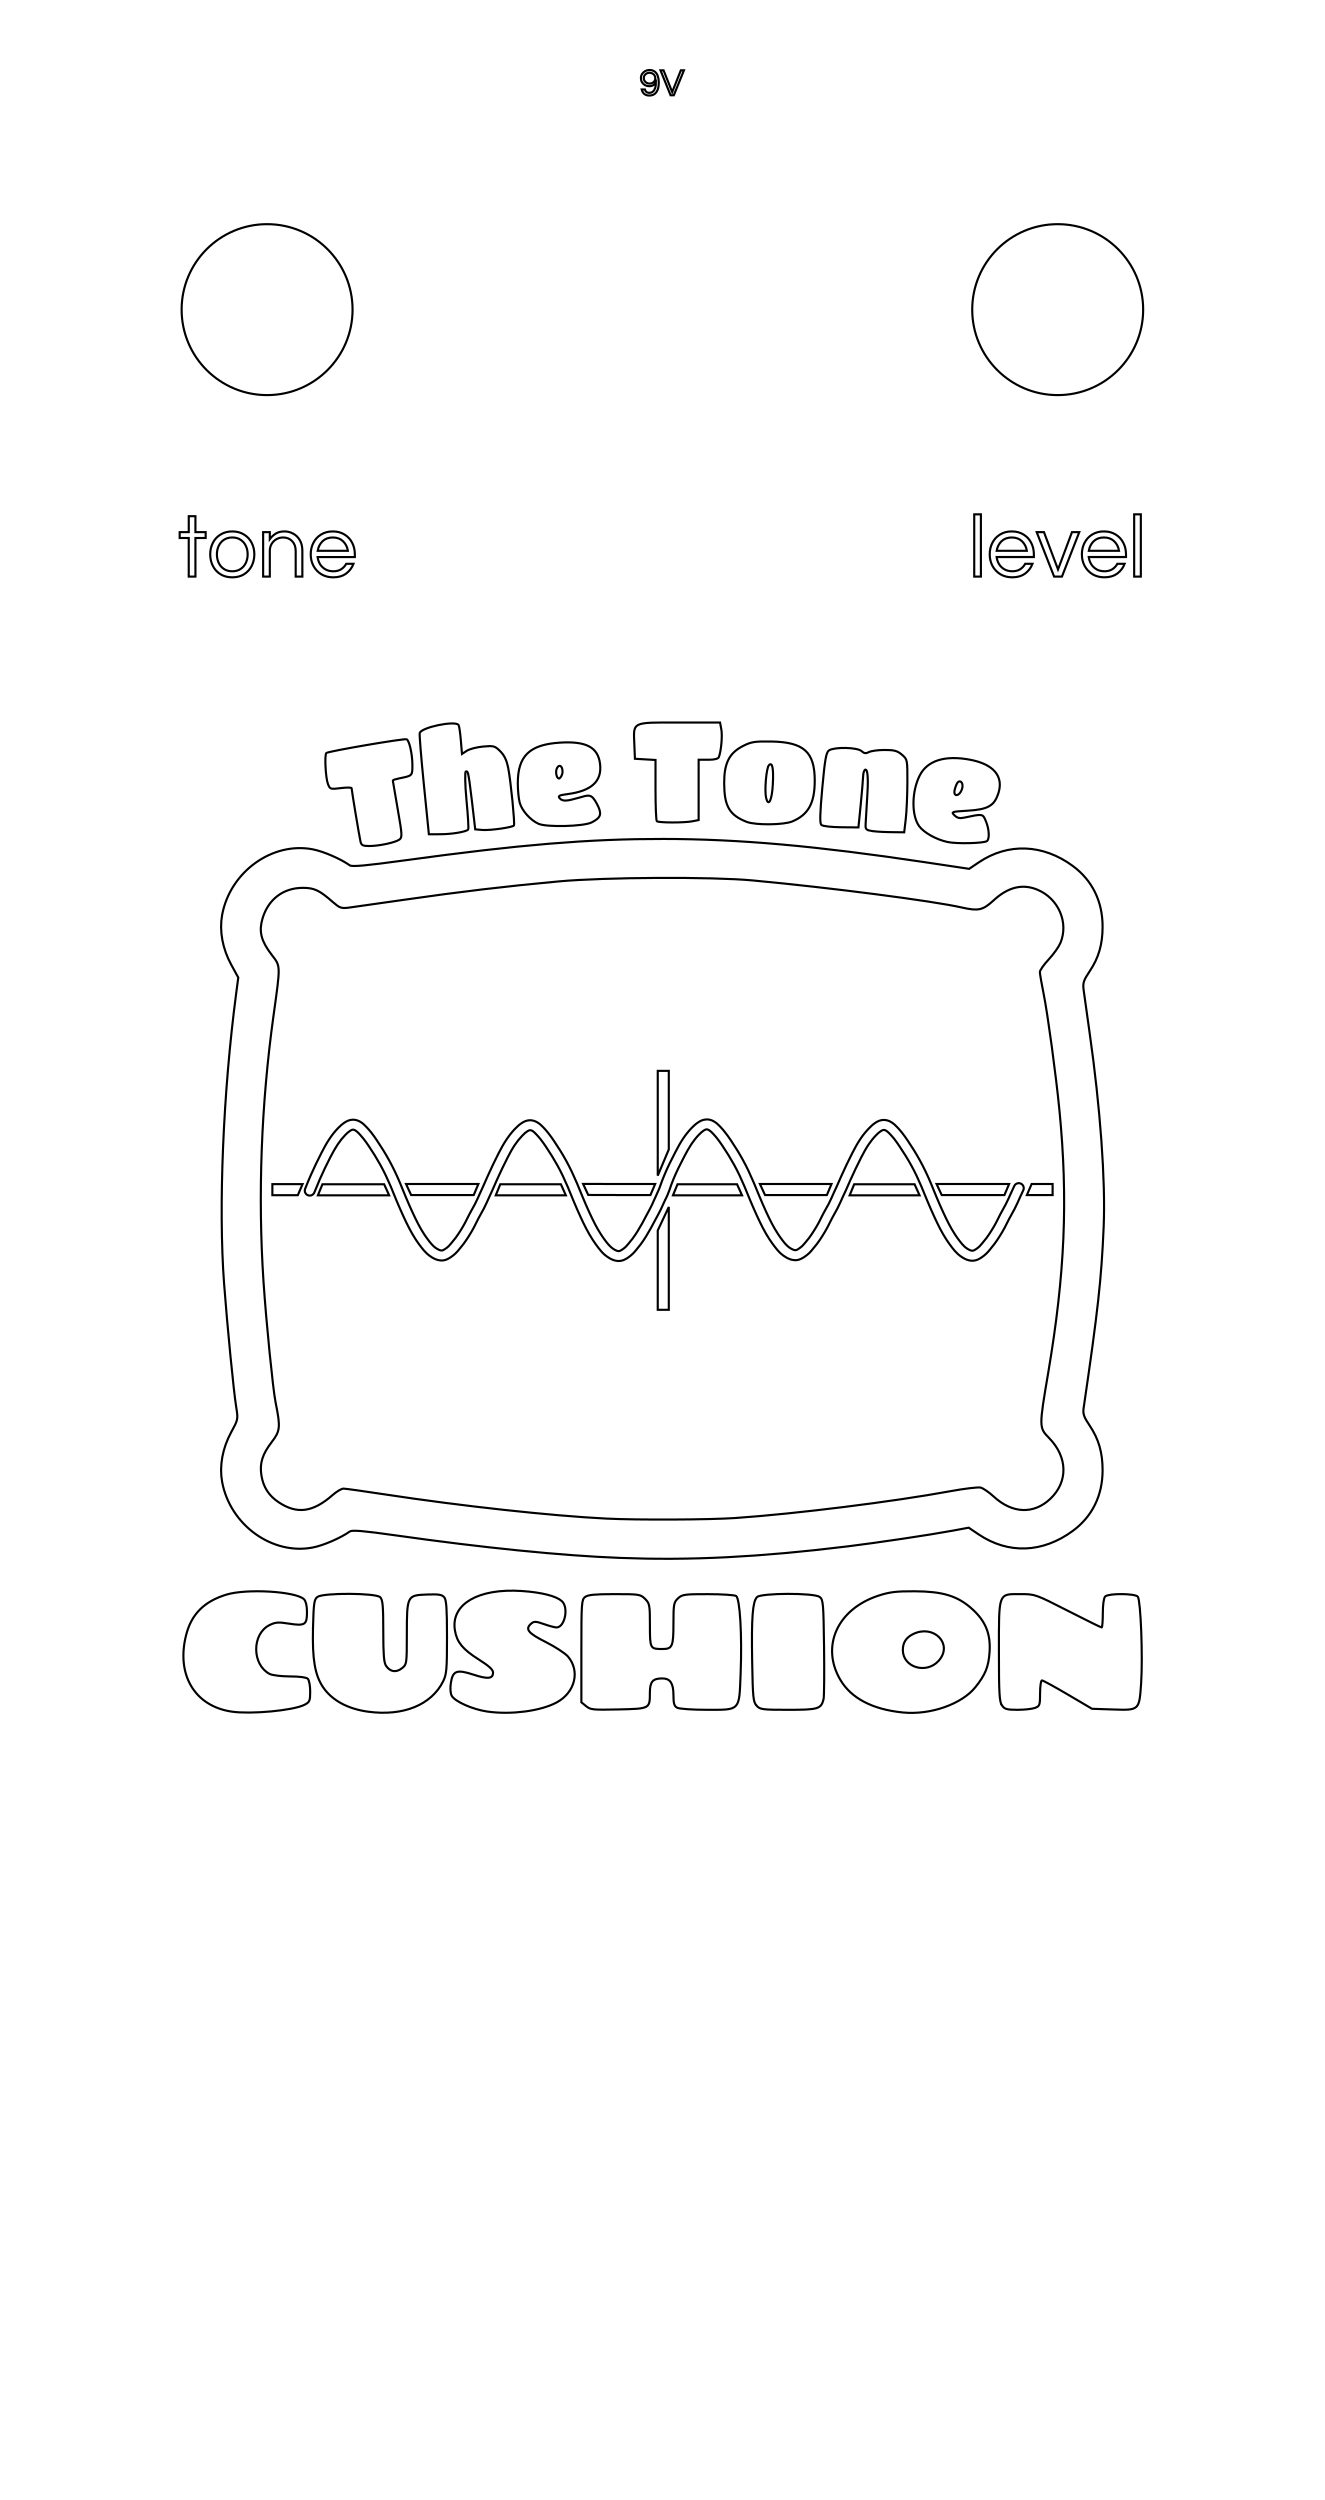
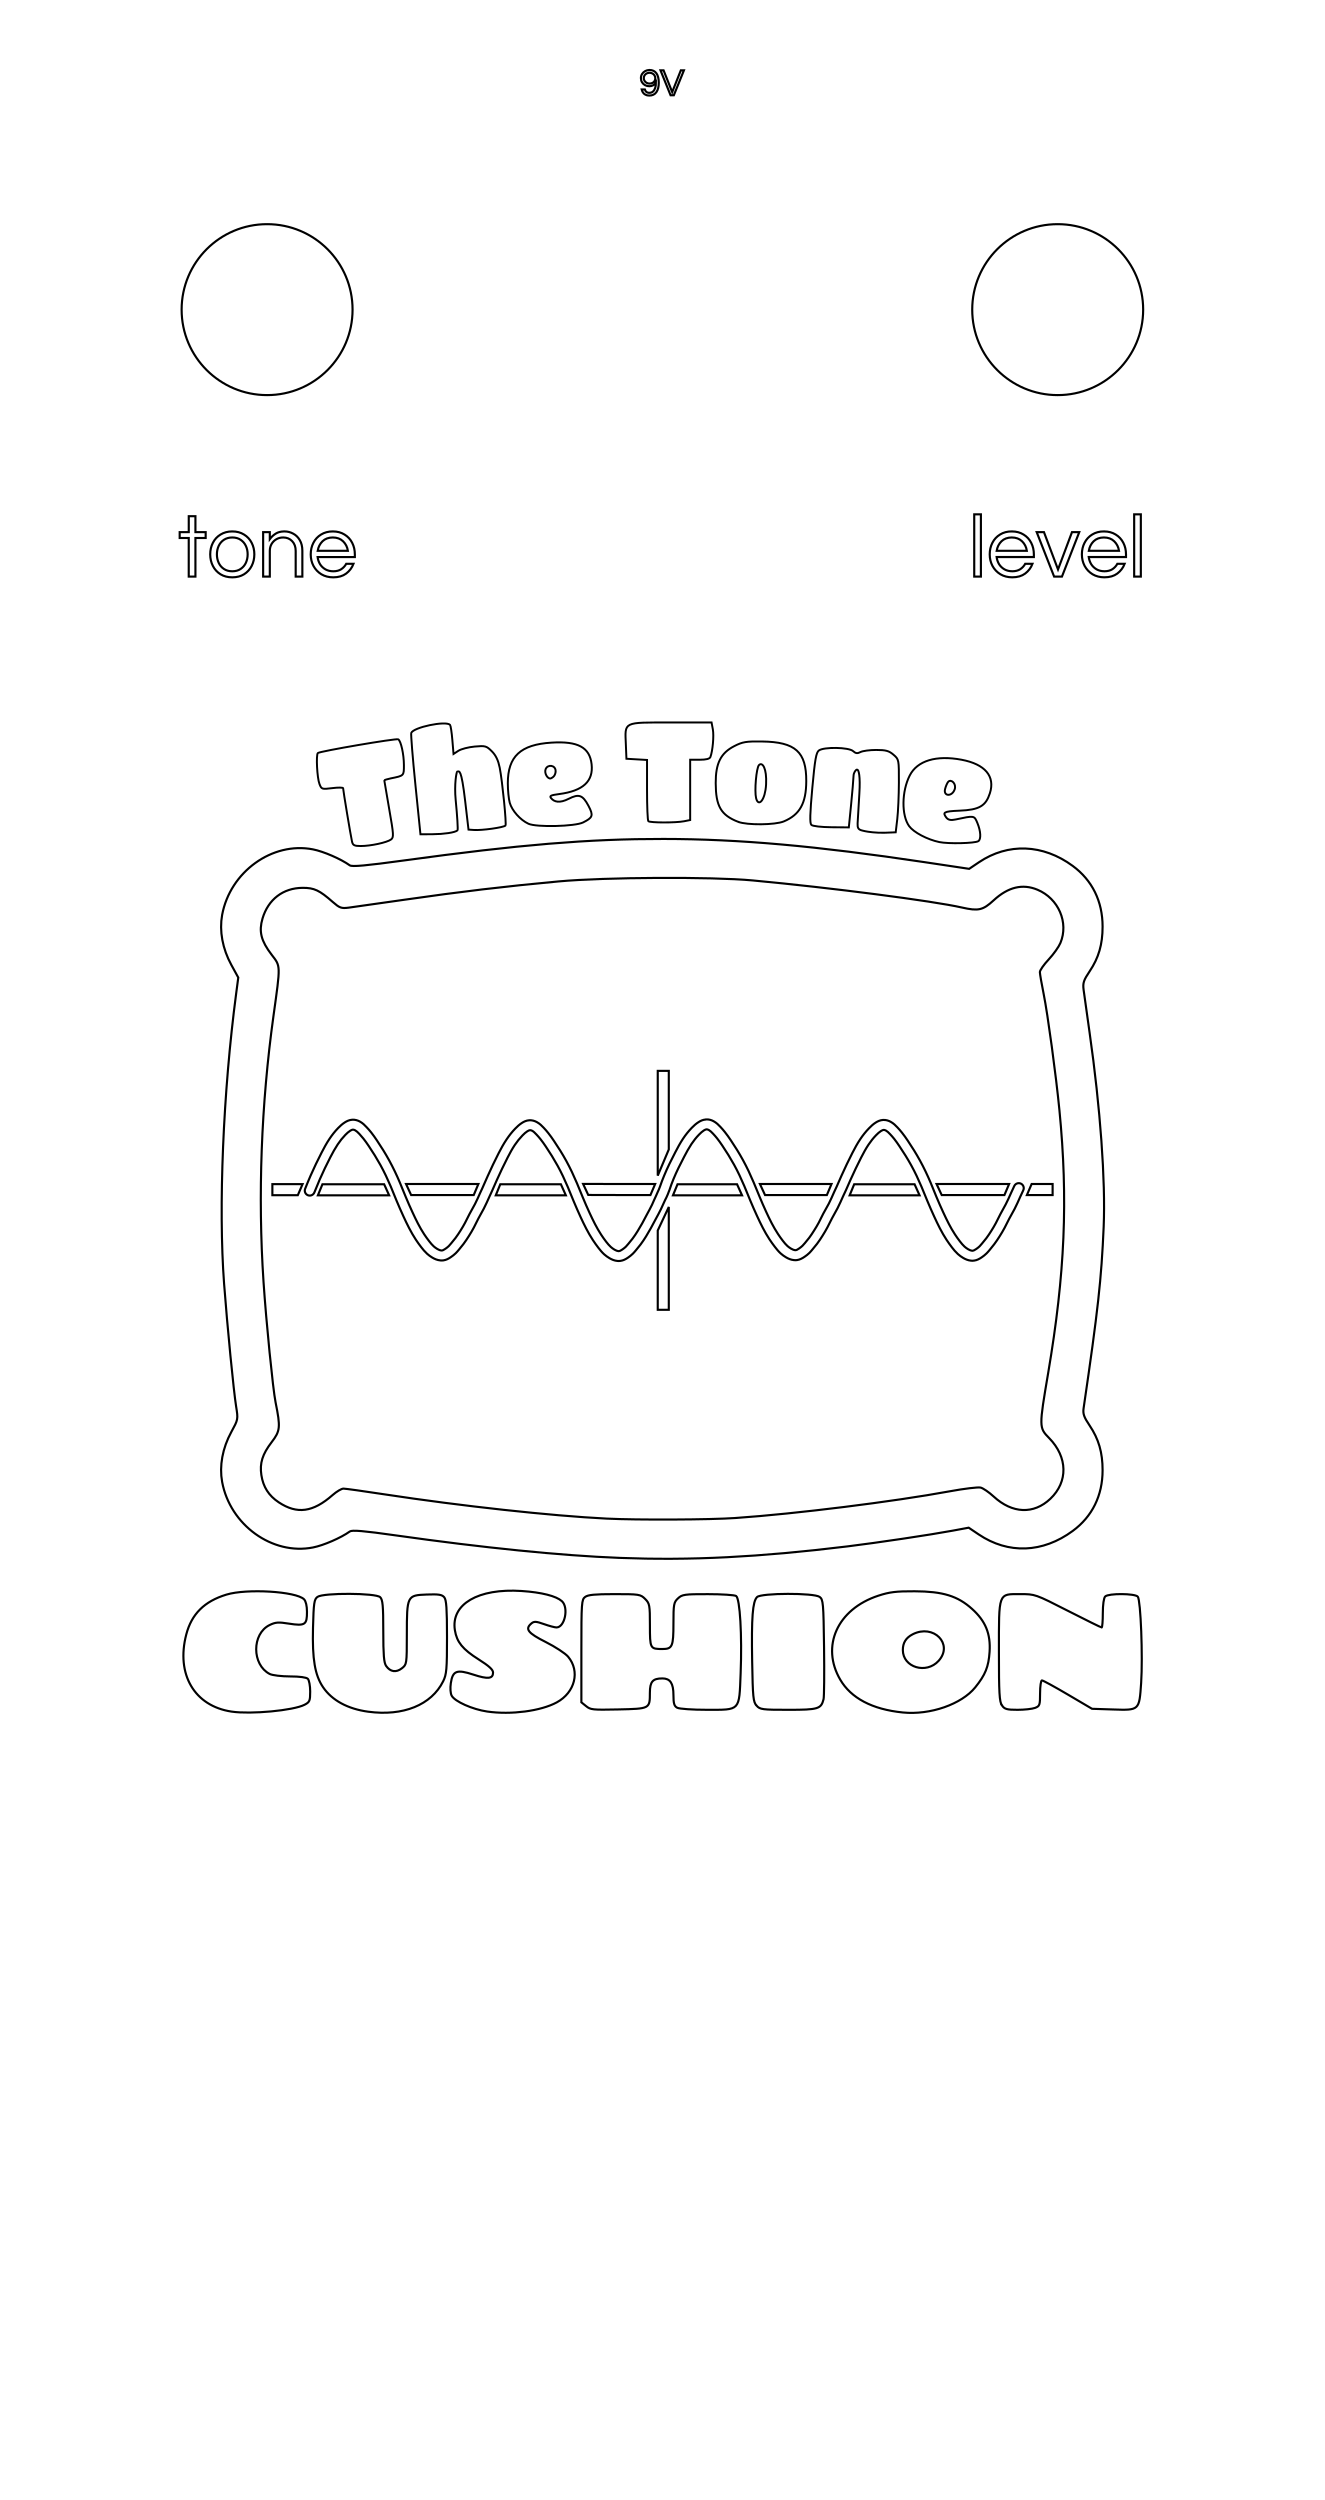
<svg xmlns="http://www.w3.org/2000/svg" width="62mm" height="117mm" viewBox="0 0 62 117" version="1.1" id="svg8">
  <defs id="defs2">
    </defs>
  <g id="layer6" style="display:inline;fill:none;stroke:#000000;stroke-opacity:1">
    <path id="path1577" d="m 45.594,24.071 v 2.914 h 0.312 v -2.914 z m 7.485,0 v 2.914 h 0.312 v -2.914 z m -5.728,0.799 c -0.211,0 -0.394,0.049 -0.549,0.146 -0.155,0.094 -0.275,0.223 -0.358,0.387 -0.083,0.161 -0.125,0.341 -0.125,0.541 0,0.197 0.043,0.377 0.129,0.541 0.089,0.164 0.212,0.294 0.371,0.391 0.158,0.094 0.343,0.142 0.554,0.142 0.247,0 0.448,-0.058 0.604,-0.175 0.158,-0.119 0.273,-0.272 0.345,-0.458 h -0.341 c -0.056,0.103 -0.133,0.187 -0.233,0.254 -0.1,0.064 -0.223,0.096 -0.371,0.096 -0.139,0 -0.261,-0.03 -0.366,-0.088 -0.105,-0.061 -0.19,-0.141 -0.254,-0.241 -0.061,-0.103 -0.1,-0.215 -0.116,-0.337 h 1.744 V 25.945 c 0,-0.2 -0.042,-0.38 -0.125,-0.541 -0.083,-0.164 -0.202,-0.293 -0.358,-0.387 -0.153,-0.097 -0.336,-0.146 -0.55,-0.146 z m 4.313,0 c -0.211,0 -0.394,0.049 -0.549,0.146 -0.155,0.094 -0.275,0.223 -0.358,0.387 -0.083,0.161 -0.125,0.341 -0.125,0.541 0,0.197 0.043,0.377 0.129,0.541 0.089,0.164 0.212,0.294 0.371,0.391 0.158,0.094 0.343,0.142 0.553,0.142 0.247,0 0.448,-0.058 0.604,-0.175 0.158,-0.119 0.274,-0.272 0.346,-0.458 h -0.342 c -0.056,0.103 -0.133,0.187 -0.233,0.254 -0.1,0.064 -0.223,0.096 -0.371,0.096 -0.139,0 -0.261,-0.03 -0.366,-0.088 -0.105,-0.061 -0.19,-0.141 -0.254,-0.241 -0.061,-0.103 -0.1,-0.215 -0.117,-0.337 h 1.745 V 25.945 c 0,-0.2 -0.042,-0.38 -0.125,-0.541 -0.083,-0.164 -0.203,-0.293 -0.358,-0.387 -0.153,-0.097 -0.336,-0.146 -0.549,-0.146 z m -3.147,0.033 0.816,2.082 h 0.366 l 0.811,-2.082 h -0.341 l -0.654,1.748 -0.658,-1.748 z M 47.35,25.154 c 0.2,0 0.361,0.06 0.483,0.179 0.122,0.119 0.197,0.268 0.225,0.445 h -1.415 c 0.031,-0.178 0.105,-0.326 0.225,-0.445 0.122,-0.119 0.283,-0.179 0.483,-0.179 z m 4.313,0 c 0.2,0 0.361,0.06 0.483,0.179 0.122,0.119 0.197,0.268 0.225,0.445 h -1.415 c 0.031,-0.178 0.105,-0.326 0.225,-0.445 0.122,-0.119 0.283,-0.179 0.483,-0.179 z" style="font-size:4.163px;line-height:1.25;font-family:Questrial;-inkscape-font-specification:'Questrial, Normal';letter-spacing:0px;word-spacing:0px;fill:none;stroke:#000000;stroke-width:0.1;stroke-dasharray:none;stroke-opacity:1" />
    <path id="path1568" d="m 8.834,24.159 v 0.745 H 8.409 v 0.275 h 0.424 v 1.807 H 9.146 V 25.179 H 9.625 V 24.904 H 9.146 v -0.745 z m 2.036,0.712 c -0.211,0 -0.394,0.049 -0.549,0.146 -0.155,0.094 -0.275,0.223 -0.358,0.387 -0.083,0.161 -0.125,0.341 -0.125,0.541 0,0.197 0.041,0.377 0.125,0.541 0.083,0.164 0.203,0.294 0.358,0.391 0.155,0.094 0.338,0.142 0.549,0.142 0.214,0 0.397,-0.047 0.55,-0.142 0.155,-0.097 0.275,-0.227 0.358,-0.391 0.083,-0.164 0.125,-0.344 0.125,-0.541 0,-0.2 -0.041,-0.38 -0.125,-0.541 -0.083,-0.164 -0.203,-0.293 -0.358,-0.387 -0.153,-0.097 -0.336,-0.146 -0.55,-0.146 z m 2.416,0 c -0.155,0.004 -0.283,0.039 -0.384,0.104 -0.108,0.069 -0.2,0.154 -0.275,0.254 v -0.325 h -0.312 v 2.082 h 0.312 V 25.787 c 0,-0.125 0.028,-0.235 0.083,-0.329 0.058,-0.097 0.135,-0.172 0.229,-0.225 0.094,-0.053 0.2,-0.079 0.316,-0.079 0.172,0 0.312,0.059 0.421,0.175 0.108,0.114 0.162,0.265 0.162,0.454 v 1.203 h 0.312 v -1.211 c 0,-0.197 -0.04,-0.362 -0.12,-0.496 -0.078,-0.136 -0.181,-0.237 -0.309,-0.304 -0.125,-0.069 -0.259,-0.104 -0.404,-0.104 -0.011,0 -0.021,-2.71e-4 -0.032,0 z m 2.288,0 c -0.211,0 -0.394,0.049 -0.549,0.146 -0.155,0.094 -0.275,0.223 -0.358,0.387 -0.083,0.161 -0.125,0.341 -0.125,0.541 0,0.197 0.043,0.377 0.129,0.541 0.089,0.164 0.212,0.294 0.371,0.391 0.158,0.094 0.343,0.142 0.553,0.142 0.247,0 0.448,-0.058 0.604,-0.175 0.158,-0.119 0.274,-0.272 0.346,-0.458 h -0.341 c -0.056,0.103 -0.134,0.187 -0.234,0.254 -0.1,0.064 -0.223,0.096 -0.371,0.096 -0.139,0 -0.26,-0.03 -0.366,-0.088 -0.105,-0.061 -0.19,-0.141 -0.254,-0.241 -0.061,-0.103 -0.1,-0.215 -0.116,-0.337 h 1.744 V 25.945 c 0,-0.2 -0.042,-0.38 -0.125,-0.541 -0.083,-0.164 -0.203,-0.293 -0.358,-0.387 -0.153,-0.097 -0.336,-0.146 -0.549,-0.146 z m -4.704,0.283 c 0.155,0 0.286,0.036 0.392,0.109 0.108,0.072 0.19,0.168 0.245,0.287 0.056,0.119 0.083,0.251 0.083,0.395 0,0.142 -0.028,0.273 -0.083,0.395 -0.056,0.119 -0.137,0.215 -0.245,0.287 -0.105,0.072 -0.236,0.109 -0.392,0.109 -0.153,0 -0.283,-0.036 -0.391,-0.109 -0.108,-0.072 -0.19,-0.168 -0.245,-0.287 -0.056,-0.122 -0.083,-0.254 -0.083,-0.395 0,-0.144 0.028,-0.276 0.083,-0.395 0.056,-0.119 0.137,-0.215 0.245,-0.287 0.108,-0.072 0.239,-0.109 0.391,-0.109 z m 4.704,0 c 0.2,0 0.361,0.06 0.483,0.179 0.122,0.119 0.197,0.268 0.225,0.445 h -1.415 c 0.031,-0.178 0.105,-0.326 0.225,-0.445 0.122,-0.119 0.283,-0.179 0.483,-0.179 z" style="font-size:4.163px;line-height:1.25;font-family:Questrial;-inkscape-font-specification:'Questrial, Normal';letter-spacing:0px;word-spacing:0px;fill:none;stroke:#000000;stroke-width:0.1;stroke-dasharray:none;stroke-opacity:1" />
    <path id="path1551" d="m 30.384,3.277 c -0.068,0.002 -0.13,0.018 -0.188,0.049 -0.061,0.033 -0.11,0.078 -0.146,0.136 -0.036,0.056 -0.055,0.121 -0.055,0.194 0,0.074 0.017,0.14 0.053,0.197 0.035,0.056 0.083,0.101 0.143,0.134 0.061,0.032 0.128,0.048 0.201,0.048 0.066,0 0.126,-0.015 0.18,-0.046 0.055,-0.032 0.097,-0.072 0.126,-0.12 0,0.088 -0.011,0.168 -0.034,0.24 -0.021,0.072 -0.055,0.129 -0.101,0.171 -0.045,0.042 -0.103,0.064 -0.176,0.064 -0.044,0 -0.079,-0.007 -0.107,-0.023 -0.028,-0.016 -0.051,-0.037 -0.067,-0.06 -0.015,-0.025 -0.027,-0.049 -0.035,-0.074 h -0.148 c 0.011,0.046 0.029,0.091 0.056,0.136 0.028,0.044 0.067,0.079 0.116,0.107 0.049,0.028 0.111,0.042 0.186,0.042 0.147,0 0.258,-0.054 0.332,-0.161 0.074,-0.107 0.111,-0.253 0.111,-0.437 0,-0.192 -0.037,-0.339 -0.11,-0.443 -0.073,-0.103 -0.181,-0.155 -0.323,-0.155 -0.005,0 -0.009,-1.286e-4 -0.013,0 z m 0.527,0.014 0.472,1.168 h 0.152 L 32.008,3.291 H 31.863 L 31.459,4.309 31.055,3.291 Z m -0.522,0.115 c 0.003,-8.27e-5 0.006,0 0.009,0 0.051,0 0.096,0.011 0.136,0.034 0.041,0.021 0.074,0.051 0.097,0.09 0.025,0.039 0.037,0.084 0.037,0.136 0,0.048 -0.013,0.091 -0.037,0.129 -0.024,0.036 -0.056,0.065 -0.097,0.086 -0.041,0.02 -0.087,0.03 -0.136,0.03 -0.049,2e-7 -0.094,-0.011 -0.135,-0.034 -0.04,-0.022 -0.072,-0.052 -0.097,-0.09 -0.025,-0.039 -0.037,-0.082 -0.037,-0.13 0,-0.049 0.013,-0.093 0.037,-0.131 0.025,-0.038 0.057,-0.067 0.097,-0.088 0.039,-0.02 0.081,-0.03 0.127,-0.032 z" style="font-size:1.764px;line-height:1.25;font-family:Questrial;-inkscape-font-specification:'Questrial, Normal';letter-spacing:0px;word-spacing:0px;fill:none;stroke:#000000;stroke-width:0.1;stroke-dasharray:none;stroke-opacity:1" />
    <path style="display:inline;fill:none;stroke:#000000;stroke-width:0.288;stroke-dasharray:none;stroke-opacity:1" d="m 77.149,81.589 c -7.843,-0.305 -18.42,-1.368 -30.15,-3.032 -4.361,-0.618 -5.91,-0.75 -6.218,-0.53 -1.204,0.863 -3.535,1.875 -4.968,2.157 -5.487,1.08 -11.19,-3.034 -12.261,-8.843 -0.396,-2.149 0.049,-4.57 1.242,-6.749 0.918,-1.677 0.924,-1.711 0.644,-3.44 C 25.11,59.127 24.248,50.336 23.815,44.59 23.038,34.281 23.685,18.734 25.447,5.413 l 0.282,-2.136 -0.931,-1.7 c -1.196,-2.186 -1.642,-4.604 -1.246,-6.755 1.071,-5.809 6.774,-9.922 12.261,-8.843 1.431,0.282 3.767,1.295 4.962,2.153 0.301,0.216 2.158,0.049 7.276,-0.653 15.565,-2.138 25.016,-2.922 35.05,-2.908 10.215,0.014 20.602,0.938 35.249,3.133 l 6.012,0.901 1.32,-0.888 c 3.927,-2.643 8.646,-2.458 12.657,0.495 2.631,1.937 4.028,4.777 4.028,8.186 0,2.402 -0.527,4.22 -1.751,6.038 -0.804,1.195 -0.928,1.571 -0.815,2.468 0.073,0.582 0.44,3.201 0.814,5.821 1.445,10.111 2.162,20.011 1.897,26.194 -0.303,7.068 -0.765,11.242 -2.707,24.475 -0.111,0.755 0.04,1.188 0.812,2.335 1.223,1.817 1.75,3.635 1.75,6.037 0,3.41 -1.397,6.25 -4.028,8.186 -4.055,2.985 -8.7,3.158 -12.69,0.473 l -1.352,-0.91 -2.143,0.399 c -2.952,0.55 -10.198,1.633 -14.182,2.121 -11.94,1.461 -21.213,1.928 -30.824,1.555 z m 15.743,-5.386 c 8.062,-0.556 21.299,-2.207 28.836,-3.596 1.962,-0.362 3.845,-0.588 4.183,-0.503 0.338,0.085 1.125,0.625 1.75,1.2 2.521,2.323 5.411,2.441 7.655,0.311 2.415,-2.292 2.352,-5.625 -0.156,-8.186 -1.381,-1.411 -1.382,-1.443 -0.135,-8.799 2.267,-13.378 2.696,-23.394 1.517,-35.454 -0.461,-4.722 -1.58,-12.97 -2.122,-15.652 -0.284,-1.405 -0.517,-2.75 -0.517,-2.988 0,-0.238 0.534,-1.003 1.186,-1.701 0.652,-0.697 1.367,-1.7 1.587,-2.229 1.147,-2.745 -0.254,-5.995 -3.096,-7.182 -2.013,-0.841 -3.964,-0.368 -5.92,1.435 -1.447,1.334 -2.049,1.471 -4.259,0.97 -3.956,-0.897 -17.695,-2.676 -28.26,-3.66 -5.513,-0.513 -19.959,-0.439 -26.194,0.135 -7.129,0.656 -13.297,1.389 -20.77,2.467 -3.565,0.515 -6.973,0.998 -7.572,1.075 -0.962,0.123 -1.211,0.033 -2.117,-0.763 -1.814,-1.594 -2.503,-1.918 -4.069,-1.913 -2.628,0.009 -4.649,1.552 -5.416,4.133 -0.521,1.755 -0.201,3.029 1.232,4.896 1.223,1.594 1.214,1.279 0.244,8.26 -1.656,11.914 -2.118,24.26 -1.343,35.869 0.363,5.438 1.269,14.504 1.627,16.272 0.682,3.374 0.635,3.852 -0.525,5.366 -1.256,1.639 -1.634,2.847 -1.392,4.446 0.244,1.608 0.992,2.781 2.346,3.679 2.473,1.64 4.61,1.353 7.263,-0.977 0.546,-0.48 1.207,-0.872 1.468,-0.872 0.261,0 2.791,0.353 5.622,0.786 10.211,1.559 22.423,2.891 29.885,3.261 4.159,0.206 13.949,0.16 17.463,-0.083 z" id="path27" transform="matrix(0.3468019,0,0,0.3468019,2.228139,44.61348)" />
    <path style="display:inline;fill:none;stroke:#000000;stroke-width:0.288;stroke-dasharray:none;stroke-opacity:1" d="m 24.821,102.333 c -5.004,-0.75 -7.513,-5.021 -6.111,-10.404 0.72,-2.766 2.447,-4.48 5.419,-5.383 2.768,-0.84 9.409,-0.434 10.475,0.632 0.245,0.245 0.397,0.893 0.397,1.692 0,1.698 -0.195,1.954 -2.458,1.59 -1.394,-0.225 -1.795,-0.195 -2.585,0.192 -2.42,1.184 -2.41,5.358 0.016,6.605 0.35,0.18 1.594,0.329 2.766,0.331 1.299,0.002 2.182,0.128 2.376,0.321 0.175,0.175 0.318,0.945 0.318,1.713 0,1.269 -0.069,1.431 -0.761,1.789 -1.5,0.775 -7.233,1.315 -9.854,0.922 z m 18.436,0.014 c -2.751,-0.373 -4.876,-1.526 -6.082,-3.301 -1.103,-1.624 -1.471,-3.785 -1.361,-8.011 0.088,-3.39 0.155,-3.852 0.608,-4.183 0.778,-0.569 7.883,-0.532 8.459,0.043 0.343,0.343 0.416,1.146 0.416,4.571 0,3.227 0.087,4.28 0.389,4.711 0.563,0.804 1.349,0.919 2.122,0.312 0.657,-0.517 0.665,-0.567 0.669,-4.538 0.005,-5.26 0.032,-5.314 2.674,-5.415 1.622,-0.062 2.073,0.009 2.374,0.371 0.29,0.349 0.372,1.531 0.372,5.368 0,4.361 -0.059,5.04 -0.52,5.97 -1.584,3.195 -5.4,4.742 -10.118,4.102 z m 16.062,-0.023 c -1.984,-0.288 -4.37,-1.352 -4.79,-2.136 -0.169,-0.316 -0.217,-1.019 -0.115,-1.699 0.252,-1.679 0.794,-1.883 3.048,-1.144 1.954,0.641 2.65,0.567 2.65,-0.281 0,-0.39 -0.554,-0.895 -1.943,-1.772 -2.161,-1.364 -2.95,-2.333 -3.207,-3.939 -0.563,-3.519 3.131,-5.687 9.021,-5.293 2.682,0.179 4.65,0.677 5.415,1.368 0.954,0.864 0.4,3.549 -0.732,3.549 -0.227,0 -0.983,-0.203 -1.68,-0.45 -1.059,-0.376 -1.337,-0.392 -1.689,-0.1 -0.915,0.759 -0.503,1.298 1.922,2.516 1.289,0.648 2.647,1.538 3.018,1.978 1.65,1.961 0.941,4.828 -1.526,6.168 -2.162,1.174 -6.178,1.702 -9.393,1.235 z m 56.092,0.128 c -4.158,-0.416 -7.002,-1.955 -8.446,-4.425 -2.623,-4.485 -0.426,-9.506 5.139,-11.335 1.513,-0.497 2.409,-0.606 4.895,-0.596 3.862,0.016 5.831,0.653 7.751,2.379 1.824,1.64 2.525,3.357 2.366,5.799 -0.131,2.014 -0.572,3.104 -1.937,4.791 -1.834,2.266 -6.059,3.758 -9.768,3.387 z m 4.829,-6.971 c 2.036,-2.259 -0.689,-5.034 -3.511,-3.574 -0.899,0.465 -1.318,1.136 -1.318,2.114 0,2.352 3.163,3.308 4.829,1.46 z m -47.562,6.123 -0.648,-0.524 v -6.924 c 0,-6.548 0.028,-6.944 0.514,-7.3 0.383,-0.28 1.269,-0.376 3.904,-0.376 3.399,0 3.558,0.025 4.183,0.649 0.61,0.61 0.649,0.824 0.649,3.544 0,3.174 0.022,3.215 1.689,3.215 1.341,0 1.486,-0.337 1.486,-3.446 0,-2.597 0.047,-2.855 0.612,-3.387 0.564,-0.53 0.882,-0.575 4.035,-0.571 1.882,0.002 3.595,0.113 3.807,0.247 0.524,0.332 0.816,5.31 0.613,10.441 -0.204,5.142 0.005,4.918 -4.586,4.918 -1.901,0 -3.687,-0.123 -3.969,-0.274 -0.409,-0.219 -0.512,-0.561 -0.512,-1.701 0,-1.602 -0.434,-2.259 -1.492,-2.259 -1.307,0 -1.683,0.43 -1.688,1.928 -0.006,2.178 0.025,2.162 -4.299,2.258 -3.461,0.077 -3.708,0.039 -4.299,-0.44 z m 22.997,-0.07 c -0.454,-0.501 -0.513,-1.096 -0.598,-5.977 -0.103,-5.954 0.059,-8.078 0.661,-8.68 0.56,-0.56 7.682,-0.578 8.444,-0.021 0.48,0.35 0.519,0.799 0.597,6.791 0.046,3.529 0.016,6.685 -0.067,7.015 -0.33,1.315 -0.712,1.43 -4.758,1.43 -3.503,0 -3.813,-0.04 -4.281,-0.557 z m 33.113,-0.031 c -0.346,-0.494 -0.412,-1.646 -0.412,-7.217 0,-8.103 -0.109,-7.805 2.859,-7.806 2.033,-8.6e-4 2.041,0.002 6.442,2.249 2.424,1.237 4.478,2.25 4.564,2.25 0.086,0 0.157,-0.869 0.157,-1.931 0,-1.149 0.129,-2.06 0.318,-2.249 0.445,-0.445 4.029,-0.422 4.402,0.028 0.394,0.474 0.69,8.133 0.451,11.634 -0.256,3.736 -0.219,3.702 -3.823,3.585 l -2.803,-0.091 -3.254,-1.916 c -1.79,-1.054 -3.367,-1.916 -3.506,-1.916 -0.138,0 -0.252,0.777 -0.252,1.726 0,1.61 -0.046,1.744 -0.679,1.984 -0.373,0.142 -1.438,0.258 -2.366,0.258 -1.444,0 -1.747,-0.085 -2.099,-0.588 z" id="path3485" transform="matrix(0.3468019,0,0,0.3468019,2.228139,44.61348)" />
-     <path style="display:inline;fill:none;stroke:#000000;stroke-width:0.288;stroke-dasharray:none;stroke-opacity:1" d="m 42.224,-15.069 c -0.17,-0.752 -1.199,-6.936 -1.199,-7.204 0,-0.11 -0.655,-0.118 -1.455,-0.018 -1.419,0.177 -1.462,0.164 -1.743,-0.565 -0.313,-0.811 -0.473,-3.906 -0.215,-4.167 0.237,-0.239 10.598,-2.009 10.85,-1.854 0.366,0.226 0.762,2.027 0.764,3.47 0.002,1.467 0.028,1.44 -1.784,1.805 -0.473,0.095 -0.86,0.22 -0.86,0.277 0,0.057 0.299,1.804 0.664,3.882 0.607,3.458 0.627,3.804 0.235,4.093 -0.55,0.405 -2.744,0.876 -4.082,0.876 -0.863,0 -1.063,-0.102 -1.175,-0.595 z m 79.255,0.06 c -1.622,-0.341 -3.265,-1.315 -3.869,-2.148 -1.052,-1.451 -1.013,-4.693 0.082,-6.841 1.017,-1.994 3.365,-2.768 6.793,-2.121 3.179,0.6 4.558,2.236 3.817,4.528 -0.547,1.695 -1.407,2.184 -4.125,2.348 -2.222,0.134 -2.273,0.152 -1.797,0.626 0.363,0.362 0.7,0.443 1.306,0.314 2.541,-0.541 2.504,-0.547 2.932,0.479 0.459,1.099 0.522,2.449 0.124,2.694 -0.477,0.295 -4.046,0.377 -5.263,0.121 z m 1.914,-7.142 c 0.254,-0.763 -0.196,-1.325 -0.582,-0.904 -0.124,0.136 -0.306,0.586 -0.404,1 -0.234,0.992 0.645,0.924 0.986,-0.097 z m -72.615,-0.59 c -0.371,-3.674 -0.624,-6.82 -0.563,-6.991 0.273,-0.762 4.65,-1.68 5.232,-1.098 0.085,0.085 0.226,1.005 0.313,2.044 l 0.158,1.888 0.656,-0.43 c 0.361,-0.237 1.349,-0.493 2.195,-0.57 1.438,-0.13 1.59,-0.088 2.319,0.64 0.539,0.539 0.867,1.224 1.063,2.218 0.358,1.817 0.936,7.641 0.776,7.802 -0.261,0.261 -3.195,0.673 -4.249,0.597 l -0.974,-0.081 -0.446,-3.836 c -0.523,-4.492 -0.575,-3.969 -0.83,-3.969 -0.114,0 -0.11,1.73 0.097,3.845 0.207,2.115 0.309,3.911 0.228,3.992 -0.3,0.3 -2.15,0.618 -3.702,0.624 l -1.6,0.006 z m 60.097,6.176 c -0.526,-0.149 -0.511,-0.347 -0.482,-0.966 0.02,-0.428 0.127,-2.237 0.237,-4.019 0.147,-2.377 -0.023,-3.241 -0.246,-3.241 -0.167,0 -0.315,0.387 -0.33,0.86 -0.015,0.473 -0.164,2.229 -0.331,3.903 l -0.304,3.043 -2.253,-0.021 c -1.443,-0.013 -2.578,-0.144 -2.754,-0.32 -0.222,-0.222 -0.188,-1.508 0.131,-5.003 0.349,-3.817 0.516,-4.767 0.886,-5.038 0.683,-0.499 3.832,-0.438 4.409,0.084 0.357,0.323 0.583,0.353 0.996,0.132 0.294,-0.157 1.249,-0.286 2.124,-0.286 1.3,0 1.725,0.117 2.333,0.64 0.737,0.635 0.742,0.663 0.733,3.77 -0.005,1.722 -0.104,3.934 -0.22,4.917 l -0.21,1.786 -2.029,-0.026 c -1.116,-0.015 -2.327,-0.111 -2.691,-0.214 z m -44.645,-0.914 c -1.103,-0.512 -2.211,-1.758 -2.519,-2.832 -0.143,-0.497 -0.259,-1.684 -0.259,-2.636 0,-3.625 1.511,-5.218 5.694,-5.479 3.563,-0.222 5.152,0.634 5.409,2.913 0.26,2.304 -1.151,3.605 -4.37,4.029 -1.159,0.153 -1.347,0.248 -1.092,0.555 0.427,0.515 1.137,0.343 2.483,-0.031 1.462,-0.406 1.782,-0.652 2.555,0.805 0.715,1.348 0.572,1.848 -0.718,2.498 -1.088,0.549 -6.112,0.674 -7.182,0.177 z m 3.259,-7.026 c 0,-0.844 -0.525,-1.08 -0.793,-0.381 -0.213,0.555 0.071,1.473 0.394,1.274 0.135,-0.083 0.399,-0.465 0.399,-0.893 z m 24.849,6.771 c -2.335,-0.914 -3.028,-2.107 -3.037,-5.23 -0.008,-2.678 0.682,-4.051 2.504,-4.989 1.121,-0.577 1.598,-0.656 3.761,-0.626 4.497,0.063 5.973,1.39 5.956,5.352 -0.013,2.989 -0.876,4.535 -3.033,5.437 -1.163,0.486 -4.964,0.52 -6.15,0.056 z m 3.53,-5.08 c 0.11,-2.178 -0.064,-3.035 -0.524,-2.575 -0.356,0.356 -0.623,3.481 -0.379,4.45 0.317,1.262 0.796,0.269 0.904,-1.875 z m -15.657,4.99 c -0.097,-0.097 -0.176,-1.996 -0.176,-4.22 v -4.043 l -1.389,-0.08 -1.389,-0.08 -0.078,-1.914 c -0.127,-3.132 -0.434,-2.981 6.028,-2.981 h 5.535 l 0.174,0.928 c 0.163,0.869 -0.019,2.921 -0.332,3.736 -0.092,0.239 -0.581,0.363 -1.434,0.363 h -1.295 v 4.068 4.068 l -0.827,0.165 c -1.1,0.22 -4.595,0.212 -4.818,-0.011 z" id="path3603" transform="matrix(0.3468019,0,0,0.3468019,2.228139,44.61348)" />
    <path style="color:#000000;fill:none;stroke:#000000;stroke-width:0.1;stroke-linecap:round;stroke-dasharray:none;stroke-opacity:1" d="m 33.029,52.393 c -0.138,0.01 -0.246,0.065 -0.332,0.119 -0.126,0.079 -0.229,0.174 -0.32,0.268 -0.153,0.158 -0.29,0.329 -0.41,0.51 -0.14,0.21 -0.254,0.427 -0.365,0.639 -0.183,0.35 -0.362,0.708 -0.516,1.082 -0.071,0.172 -0.141,0.347 -0.199,0.523 -0.035,0.104 -0.067,0.163 -0.114,0.27 -0.017,0.04 -0.047,0.114 -0.07,0.16 -0.073,0.148 -0.129,0.291 -0.189,0.42 -0.071,0.15 -0.156,0.301 -0.242,0.461 -0.076,0.141 -0.146,0.279 -0.219,0.412 -0.068,0.124 -0.14,0.245 -0.215,0.365 -0.075,0.121 -0.152,0.237 -0.234,0.346 -0.062,0.081 -0.131,0.163 -0.201,0.248 -0.041,0.05 -0.079,0.095 -0.113,0.129 -0.044,0.043 -0.097,0.085 -0.158,0.127 -0.04,0.028 -0.072,0.048 -0.1,0.061 -0.022,0.01 -0.041,0.015 -0.057,0.018 -0.011,0.002 -0.024,0.003 -0.037,0.002 -0.046,-0.004 -0.107,-0.027 -0.178,-0.068 -0.062,-0.037 -0.122,-0.08 -0.174,-0.127 -0.075,-0.067 -0.145,-0.151 -0.219,-0.246 -0.082,-0.106 -0.158,-0.214 -0.23,-0.324 -0.209,-0.318 -0.381,-0.669 -0.547,-1.029 -0.109,-0.236 -0.213,-0.473 -0.312,-0.713 C 27.186,55.823 27.096,55.597 27,55.371 26.85,55.017 26.687,54.668 26.5,54.328 c -0.176,-0.321 -0.371,-0.631 -0.574,-0.932 -0.084,-0.124 -0.171,-0.25 -0.27,-0.373 -0.068,-0.086 -0.139,-0.168 -0.213,-0.246 -0.082,-0.088 -0.181,-0.189 -0.32,-0.264 -0.1,-0.054 -0.221,-0.094 -0.357,-0.084 -0.138,0.01 -0.246,0.065 -0.332,0.119 -0.126,0.079 -0.229,0.176 -0.32,0.27 -0.153,0.158 -0.288,0.33 -0.408,0.51 -0.14,0.209 -0.259,0.426 -0.369,0.641 -0.182,0.354 -0.35,0.711 -0.512,1.07 -0.081,0.18 -0.161,0.362 -0.24,0.543 -0.006,0.014 -0.012,0.027 -0.018,0.041 -0.03,0.065 -0.061,0.128 -0.09,0.193 -0.083,0.185 -0.161,0.366 -0.248,0.533 -0.077,0.149 -0.169,0.301 -0.256,0.467 -0.076,0.145 -0.142,0.286 -0.211,0.416 -0.064,0.122 -0.135,0.241 -0.211,0.361 -0.076,0.121 -0.154,0.239 -0.236,0.348 -0.062,0.081 -0.131,0.163 -0.201,0.248 -0.041,0.05 -0.077,0.093 -0.111,0.127 -0.044,0.043 -0.097,0.085 -0.158,0.127 -0.04,0.028 -0.074,0.05 -0.102,0.062 -0.022,0.01 -0.041,0.015 -0.057,0.018 -0.011,0.002 -0.024,0.001 -0.037,0 -0.046,-0.004 -0.107,-0.027 -0.178,-0.068 -0.062,-0.037 -0.12,-0.078 -0.172,-0.125 -0.075,-0.067 -0.145,-0.153 -0.219,-0.248 -0.082,-0.106 -0.16,-0.214 -0.232,-0.324 -0.209,-0.318 -0.379,-0.667 -0.545,-1.027 -0.109,-0.236 -0.215,-0.475 -0.314,-0.715 -0.092,-0.22 -0.18,-0.444 -0.275,-0.67 -0.15,-0.354 -0.315,-0.703 -0.502,-1.043 -0.176,-0.321 -0.371,-0.633 -0.574,-0.934 -0.084,-0.124 -0.169,-0.25 -0.268,-0.373 -0.068,-0.086 -0.141,-0.168 -0.215,-0.246 -0.082,-0.088 -0.179,-0.189 -0.318,-0.264 -0.1,-0.054 -0.221,-0.092 -0.357,-0.082 -0.138,0.01 -0.248,0.065 -0.334,0.119 -0.126,0.079 -0.229,0.174 -0.32,0.268 -0.153,0.158 -0.288,0.33 -0.408,0.51 -0.14,0.209 -0.257,0.427 -0.367,0.641 -0.182,0.352 -0.354,0.71 -0.514,1.074 -0.09,0.205 -0.174,0.411 -0.256,0.619 -0.048,0.12 0.011,0.256 0.131,0.303 0.12,0.046 0.254,-0.013 0.301,-0.133 0.079,-0.203 0.163,-0.404 0.25,-0.604 0.155,-0.354 0.322,-0.703 0.5,-1.047 0.108,-0.208 0.218,-0.41 0.342,-0.596 0.106,-0.159 0.224,-0.308 0.355,-0.443 0.078,-0.08 0.155,-0.15 0.234,-0.199 0.052,-0.033 0.095,-0.047 0.119,-0.049 0.023,-0.002 0.062,0.007 0.104,0.029 0.061,0.033 0.128,0.093 0.201,0.172 0.066,0.071 0.128,0.142 0.188,0.217 0.085,0.107 0.167,0.223 0.248,0.344 0.197,0.292 0.383,0.591 0.551,0.896 0.178,0.323 0.337,0.659 0.482,1.002 0.093,0.218 0.18,0.443 0.273,0.668 0.102,0.245 0.21,0.488 0.32,0.729 0.169,0.367 0.35,0.739 0.58,1.09 0.08,0.122 0.165,0.238 0.252,0.352 0.079,0.102 0.167,0.211 0.277,0.311 0.077,0.069 0.159,0.129 0.246,0.18 0.1,0.059 0.225,0.118 0.377,0.131 0.045,0.004 0.09,0.004 0.137,-0.002 0.069,-0.009 0.132,-0.031 0.188,-0.057 0.069,-0.032 0.124,-0.068 0.172,-0.102 0.073,-0.05 0.149,-0.107 0.221,-0.178 0.057,-0.056 0.104,-0.113 0.145,-0.162 0.07,-0.084 0.142,-0.17 0.213,-0.264 0.095,-0.125 0.178,-0.254 0.258,-0.381 0.079,-0.126 0.159,-0.257 0.23,-0.393 0.077,-0.145 0.14,-0.286 0.209,-0.416 0.079,-0.15 0.171,-0.303 0.258,-0.471 0.097,-0.187 0.179,-0.375 0.26,-0.555 0.03,-0.067 0.061,-0.133 0.092,-0.199 0.002,-0.004 0.004,-0.009 0.006,-0.014 0.016,-0.034 0.031,-0.068 0.047,-0.102 6.93e-4,-0.002 0.001,-0.004 0.002,-0.006 0.067,-0.152 0.133,-0.306 0.201,-0.457 0.161,-0.355 0.325,-0.705 0.502,-1.049 0.107,-0.208 0.216,-0.41 0.34,-0.596 0.107,-0.159 0.226,-0.308 0.357,-0.443 0.078,-0.08 0.153,-0.15 0.232,-0.199 0.052,-0.033 0.095,-0.047 0.119,-0.049 0.023,-0.002 0.064,0.005 0.105,0.027 0.061,0.033 0.126,0.095 0.199,0.174 0.066,0.071 0.13,0.142 0.189,0.217 0.085,0.107 0.167,0.223 0.248,0.344 0.197,0.292 0.383,0.591 0.551,0.896 0.178,0.323 0.335,0.657 0.48,1 0.093,0.218 0.181,0.443 0.275,0.668 0.102,0.245 0.21,0.49 0.32,0.73 0.169,0.367 0.35,0.737 0.58,1.088 0.08,0.122 0.165,0.24 0.252,0.354 0.079,0.102 0.165,0.211 0.275,0.311 0.077,0.069 0.161,0.129 0.248,0.18 0.1,0.059 0.225,0.118 0.377,0.131 0.045,0.004 0.09,0.003 0.137,-0.004 0.069,-0.009 0.13,-0.029 0.186,-0.055 0.069,-0.032 0.126,-0.068 0.174,-0.102 0.073,-0.05 0.149,-0.109 0.221,-0.18 0.057,-0.056 0.102,-0.111 0.143,-0.16 0.07,-0.084 0.144,-0.172 0.215,-0.266 0.095,-0.125 0.178,-0.253 0.258,-0.381 0.079,-0.127 0.155,-0.257 0.227,-0.389 0.077,-0.141 0.15,-0.281 0.223,-0.416 0.082,-0.153 0.171,-0.309 0.252,-0.48 0.069,-0.147 0.126,-0.287 0.188,-0.412 0.019,-0.039 0.042,-0.081 0.064,-0.127 0.048,-0.097 0.086,-0.199 0.123,-0.301 0.001,-6.54e-4 0.003,-0.001 0.004,-0.002 0.007,-0.02 0.015,-0.04 0.021,-0.061 0.055,-0.167 0.115,-0.332 0.182,-0.494 0.144,-0.352 0.317,-0.696 0.498,-1.041 0.109,-0.209 0.218,-0.412 0.342,-0.598 0.106,-0.159 0.224,-0.308 0.355,-0.443 0.078,-0.08 0.153,-0.15 0.232,-0.199 0.052,-0.033 0.095,-0.047 0.119,-0.049 0.023,-0.002 0.064,0.007 0.105,0.029 0.061,0.033 0.126,0.093 0.199,0.172 0.066,0.071 0.13,0.142 0.189,0.217 0.085,0.107 0.167,0.223 0.248,0.344 0.197,0.292 0.383,0.591 0.551,0.896 0.178,0.323 0.335,0.659 0.48,1.002 0.093,0.218 0.181,0.443 0.275,0.668 0.102,0.245 0.21,0.488 0.32,0.729 0.169,0.367 0.35,0.739 0.58,1.09 0.08,0.122 0.165,0.238 0.252,0.352 0.079,0.102 0.165,0.211 0.275,0.311 0.077,0.069 0.161,0.129 0.248,0.18 0.1,0.059 0.225,0.118 0.377,0.131 0.045,0.004 0.09,0.004 0.137,-0.002 0.069,-0.009 0.13,-0.031 0.186,-0.057 0.069,-0.032 0.126,-0.068 0.174,-0.102 0.073,-0.05 0.149,-0.107 0.221,-0.178 0.057,-0.056 0.102,-0.113 0.143,-0.162 0.07,-0.084 0.144,-0.17 0.215,-0.264 0.095,-0.125 0.178,-0.254 0.258,-0.381 0.079,-0.126 0.157,-0.257 0.229,-0.393 0.077,-0.145 0.142,-0.286 0.211,-0.416 0.079,-0.15 0.171,-0.303 0.258,-0.471 0.097,-0.187 0.177,-0.375 0.258,-0.555 0.03,-0.066 0.061,-0.132 0.092,-0.197 3.65e-4,-7.83e-4 0.002,-0.001 0.002,-0.002 0.006,-0.014 0.012,-0.027 0.018,-0.041 0.012,-0.025 0.023,-0.05 0.035,-0.074 6.93e-4,-0.002 0.001,-0.004 0.002,-0.006 0.067,-0.152 0.133,-0.306 0.201,-0.457 0.161,-0.355 0.325,-0.705 0.502,-1.049 0.107,-0.208 0.216,-0.41 0.34,-0.596 0.107,-0.159 0.224,-0.308 0.355,-0.443 0.078,-0.08 0.155,-0.15 0.234,-0.199 0.052,-0.033 0.095,-0.047 0.119,-0.049 0.023,-0.002 0.062,0.005 0.104,0.027 0.061,0.033 0.128,0.095 0.201,0.174 0.066,0.071 0.13,0.142 0.189,0.217 0.085,0.107 0.165,0.223 0.246,0.344 0.197,0.292 0.385,0.591 0.553,0.896 0.178,0.323 0.335,0.657 0.48,1 0.093,0.218 0.181,0.443 0.275,0.668 0.102,0.245 0.21,0.49 0.32,0.73 0.169,0.367 0.348,0.737 0.578,1.088 0.08,0.122 0.165,0.24 0.252,0.354 0.079,0.102 0.167,0.211 0.277,0.311 0.077,0.069 0.159,0.129 0.246,0.18 0.1,0.059 0.225,0.118 0.377,0.131 0.045,0.004 0.092,0.003 0.139,-0.004 0.069,-0.009 0.13,-0.029 0.186,-0.055 0.069,-0.032 0.126,-0.068 0.174,-0.102 0.073,-0.05 0.149,-0.109 0.221,-0.18 0.057,-0.056 0.102,-0.111 0.143,-0.16 0.07,-0.084 0.142,-0.172 0.213,-0.266 0.095,-0.125 0.18,-0.254 0.26,-0.381 0.079,-0.126 0.157,-0.255 0.229,-0.391 0.077,-0.145 0.142,-0.286 0.211,-0.416 0.079,-0.15 0.171,-0.303 0.258,-0.471 0.097,-0.187 0.177,-0.375 0.258,-0.555 0.047,-0.105 0.097,-0.21 0.146,-0.314 0.055,-0.116 0.005,-0.256 -0.111,-0.311 -0.115,-0.054 -0.253,-0.006 -0.309,0.109 -0.051,0.107 -0.102,0.216 -0.15,0.324 -0.083,0.185 -0.161,0.364 -0.248,0.531 -0.077,0.149 -0.169,0.303 -0.256,0.469 -0.076,0.145 -0.14,0.284 -0.209,0.414 -0.064,0.122 -0.137,0.243 -0.213,0.363 -0.076,0.121 -0.152,0.237 -0.234,0.346 -0.062,0.081 -0.131,0.163 -0.201,0.248 -0.041,0.05 -0.079,0.095 -0.113,0.129 -0.044,0.043 -0.097,0.085 -0.158,0.127 -0.04,0.028 -0.074,0.048 -0.102,0.061 -0.022,0.01 -0.041,0.015 -0.057,0.018 -0.011,0.002 -0.022,0.003 -0.035,0.002 -0.046,-0.004 -0.109,-0.027 -0.18,-0.068 -0.062,-0.037 -0.12,-0.078 -0.172,-0.125 -0.075,-0.067 -0.145,-0.153 -0.219,-0.248 -0.082,-0.106 -0.158,-0.214 -0.23,-0.324 -0.209,-0.318 -0.381,-0.669 -0.547,-1.029 -0.109,-0.236 -0.215,-0.473 -0.314,-0.713 -0.092,-0.22 -0.18,-0.446 -0.275,-0.672 -0.15,-0.354 -0.315,-0.703 -0.502,-1.043 -0.176,-0.321 -0.369,-0.631 -0.572,-0.932 -0.084,-0.124 -0.171,-0.25 -0.27,-0.373 -0.068,-0.086 -0.139,-0.168 -0.213,-0.246 -0.082,-0.088 -0.181,-0.189 -0.32,-0.264 -0.1,-0.054 -0.221,-0.094 -0.357,-0.084 -0.138,0.01 -0.248,0.065 -0.334,0.119 -0.126,0.079 -0.227,0.176 -0.318,0.27 -0.153,0.158 -0.29,0.33 -0.41,0.51 -0.14,0.209 -0.257,0.426 -0.367,0.641 -0.182,0.354 -0.35,0.711 -0.512,1.07 -0.078,0.173 -0.155,0.348 -0.23,0.521 -0.04,0.085 -0.08,0.17 -0.119,0.256 -0.083,0.185 -0.159,0.366 -0.246,0.533 -0.077,0.149 -0.171,0.301 -0.258,0.467 -0.076,0.145 -0.14,0.286 -0.209,0.416 -0.064,0.122 -0.137,0.241 -0.213,0.361 -0.076,0.121 -0.152,0.239 -0.234,0.348 -0.062,0.081 -0.131,0.163 -0.201,0.248 -0.041,0.05 -0.079,0.093 -0.113,0.127 -0.044,0.043 -0.097,0.085 -0.158,0.127 -0.04,0.028 -0.072,0.05 -0.1,0.062 -0.022,0.01 -0.041,0.015 -0.057,0.018 -0.011,0.002 -0.024,0.001 -0.037,0 -0.046,-0.004 -0.107,-0.027 -0.178,-0.068 -0.062,-0.037 -0.122,-0.078 -0.174,-0.125 -0.075,-0.067 -0.145,-0.153 -0.219,-0.248 -0.082,-0.106 -0.158,-0.214 -0.23,-0.324 -0.209,-0.318 -0.381,-0.667 -0.547,-1.027 -0.109,-0.236 -0.213,-0.475 -0.312,-0.715 -0.092,-0.22 -0.182,-0.444 -0.277,-0.67 -0.15,-0.354 -0.313,-0.703 -0.5,-1.043 -0.176,-0.321 -0.371,-0.633 -0.574,-0.934 -0.084,-0.124 -0.171,-0.25 -0.27,-0.373 -0.068,-0.086 -0.139,-0.168 -0.213,-0.246 -0.082,-0.088 -0.181,-0.189 -0.32,-0.264 -0.1,-0.054 -0.221,-0.092 -0.357,-0.082 z" id="path1662-6-5" />
    <path id="rect6448" style="display:inline;fill:none;stroke:#000000;stroke-width:0.288;stroke-dasharray:none;stroke-opacity:1" d="m 48.369,31.136 0.688,1.49 h 4.334 0.148 3.965 l 0.627,-1.49 h -4.592 -0.148 z m 23.894,-0.012 0.694,1.49 4.339,0.012 h 0.149 3.906 l 0.635,-1.49 h -4.54 -0.149 z m 23.862,0.012 0.69,1.49 h 4.317 0.148 3.878 l 0.627,-1.49 h -4.505 -0.148 z m 23.837,0 0.694,1.49 h 4.354 0.148 3.962 l 0.632,-1.49 h -4.594 -0.148 z m 12.83,0 -0.641,1.49 h 3.472 v -1.49 z m -102.461,0.016 v 1.492 h 3.435 l 0.641,-1.492 z m 6.757,0.019 -0.612,1.49 h 4.518 0.145 4.949 L 45.415,31.172 h -4.277 -0.145 z m 23.999,0 -0.608,1.49 h 4.418 0.142 4.895 L 69.267,31.172 h -4.227 -0.142 z m 23.917,0 -0.612,1.49 h 4.376 0.143 4.8 L 93.039,31.172 H 88.912 88.769 Z m 23.841,0 -0.612,1.49 h 4.392 0.143 4.898 l -0.672,-1.49 h -4.226 -0.143 z" transform="matrix(0.3468019,0,0,0.3468019,2.228139,44.61348)" />
    <path id="rect6448-9" style="display:inline;fill:none;stroke:#000000;stroke-width:0.288;stroke-dasharray:none;stroke-opacity:1" d="m 82.337,15.869 v 14.137 l 1.49,-3.53 V 15.869 Z m 1.49,18.363 -1.49,3.176 v 10.708 h 1.49 z" transform="matrix(0.3468019,0,0,0.3468019,2.228139,44.61348)" />
    <path id="path10508-90" style="display:inline;fill:none;stroke:#000000;stroke-width:0.1;stroke-dasharray:none;stroke-opacity:1" d="m 53.5,14.491 a 4,4 0 0 1 -4,4 4,4 0 0 1 -4,-4 4,4 0 0 1 4,-4 4,4 0 0 1 4,4 z" />
    <path id="path10508-91" style="display:inline;fill:none;stroke:#000000;stroke-width:0.1;stroke-dasharray:none;stroke-opacity:1" d="m 16.5,14.491 a 4,4 0 0 1 -4,4 4,4 0 0 1 -4,-4 4,4 0 0 1 4,-4 4,4 0 0 1 4,4 z" />
+     <path style="display:inline;fill:none;stroke:#000000;stroke-width:0.092;stroke-dasharray:none;stroke-opacity:1" d="m 16.474,39.388 c -0.059,-0.261 -0.416,-2.405 -0.416,-2.498 0,-0.038 -0.227,-0.041 -0.504,-0.006 -0.492,0.061 -0.507,0.057 -0.604,-0.196 -0.109,-0.281 -0.164,-1.355 -0.075,-1.445 0.082,-0.083 3.675,-0.697 3.763,-0.643 0.127,0.078 0.264,0.703 0.265,1.203 5.55e-4,0.509 0.01,0.499 -0.619,0.626 -0.164,0.033 -0.298,0.076 -0.298,0.096 0,0.02 0.104,0.626 0.23,1.346 0.211,1.199 0.218,1.319 0.082,1.419 -0.191,0.14 -0.952,0.304 -1.416,0.304 -0.299,0 -0.369,-0.035 -0.407,-0.206 z m 27.486,0.021 c -0.563,-0.118 -1.202,-0.456 -1.412,-0.745 -0.365,-0.503 -0.351,-1.628 0.028,-2.372 0.353,-0.692 1.237,-0.96 2.426,-0.736 1.102,0.208 1.581,0.775 1.324,1.57 -0.19,0.588 -0.487,0.779 -1.431,0.814 -0.771,0.029 -0.764,0.096 -0.623,0.302 0.1,0.147 0.243,0.153 0.453,0.109 0.881,-0.188 0.868,-0.19 1.017,0.166 0.159,0.381 0.181,0.764 0.043,0.85 -0.165,0.102 -1.403,0.131 -1.825,0.042 z m 0.72,-2.47 c 0.088,-0.265 -0.17,-0.496 -0.304,-0.35 -0.043,0.047 -0.114,0.202 -0.148,0.345 -0.081,0.344 0.334,0.358 0.452,0.004 z M 19.441,36.727 c -0.129,-1.274 -0.216,-2.365 -0.195,-2.424 0.095,-0.264 1.613,-0.583 1.815,-0.381 0.03,0.03 0.079,0.349 0.109,0.709 l 0.055,0.655 0.228,-0.149 c 0.125,-0.082 0.468,-0.171 0.761,-0.198 0.499,-0.045 0.551,-0.031 0.804,0.222 0.187,0.187 0.301,0.425 0.369,0.769 0.124,0.63 0.325,2.65 0.269,2.706 -0.091,0.091 -1.108,0.233 -1.474,0.207 l -0.256,-0.017 -0.157,-1.342 c -0.182,-1.558 -0.279,-1.376 -0.367,-1.376 -0.04,0 -0.148,0.6 -0.076,1.333 0.072,0.733 0.114,1.39 0.086,1.418 -0.104,0.104 -0.642,0.181 -1.18,0.183 l -0.555,0.002 z m 20.912,2.142 c -0.185,-0.044 -0.227,-0.12 -0.217,-0.335 0.007,-0.148 0.044,-0.776 0.082,-1.394 0.051,-0.824 -0.029,-1.124 -0.106,-1.124 -0.058,0 -0.162,0.134 -0.167,0.298 -0.005,0.164 -0.057,0.773 -0.115,1.353 l -0.105,1.055 -0.799,-0.007 c -0.501,-0.005 -0.894,-0.05 -0.955,-0.111 -0.077,-0.077 -0.065,-0.523 0.046,-1.735 0.121,-1.324 0.179,-1.653 0.307,-1.747 0.237,-0.173 1.399,-0.152 1.599,0.029 0.124,0.112 0.202,0.122 0.345,0.046 0.102,-0.054 0.433,-0.099 0.737,-0.099 0.451,0 0.598,0.04 0.809,0.222 0.256,0.22 0.257,0.23 0.254,1.308 -0.002,0.597 -0.036,1.364 -0.076,1.705 l -0.073,0.619 -0.51,0.02 c -0.387,0.015 -0.806,-0.044 -0.933,-0.074 z M 24.73,38.551 c -0.382,-0.178 -0.767,-0.61 -0.874,-0.982 -0.049,-0.173 -0.09,-0.584 -0.09,-0.914 0,-1.257 0.594,-1.81 2.045,-1.9 1.236,-0.077 1.787,0.22 1.876,1.01 0.09,0.799 -0.399,1.25 -1.516,1.397 -0.402,0.053 -0.467,0.086 -0.379,0.193 0.148,0.178 0.396,0.247 0.827,0.027 0.473,-0.241 0.652,-0.177 0.92,0.328 0.248,0.468 0.198,0.554 -0.249,0.78 -0.377,0.19 -2.19,0.234 -2.561,0.061 z m 1.274,-2.459 c 0,-0.293 -0.376,-0.336 -0.469,-0.093 -0.037,0.096 -0.011,0.213 0.039,0.301 0.051,0.089 0.132,0.147 0.196,0.133 0.026,-0.006 0.127,-0.063 0.167,-0.125 0.041,-0.062 0.066,-0.142 0.066,-0.216 z m 8.544,2.371 c -0.81,-0.317 -1.05,-0.731 -1.053,-1.814 -0.003,-0.929 0.236,-1.405 0.868,-1.73 0.389,-0.2 0.554,-0.228 1.304,-0.217 1.559,0.022 2.072,0.482 2.066,1.856 -0.004,1.037 -0.304,1.573 -1.052,1.885 -0.403,0.168 -1.721,0.181 -2.133,0.019 z m 1.305,-1.758 c 0.038,-0.755 -0.173,-1.059 -0.332,-0.9 -0.124,0.124 -0.219,1.217 -0.135,1.553 0.11,0.438 0.43,0.09 0.467,-0.654 z m -5.511,1.726 c -0.034,-0.034 -0.061,-0.692 -0.061,-1.463 v -1.402 l -0.482,-0.028 -0.482,-0.028 -0.027,-0.664 c -0.044,-1.086 -0.15,-1.034 2.091,-1.034 h 1.92 l 0.06,0.322 c 0.057,0.302 -0.007,1.013 -0.115,1.296 -0.032,0.083 -0.201,0.126 -0.497,0.126 h -0.449 v 1.411 1.411 l -0.287,0.057 c -0.381,0.076 -1.593,0.074 -1.671,-0.004 z" id="path3603-3" />
  </g>
</svg>
